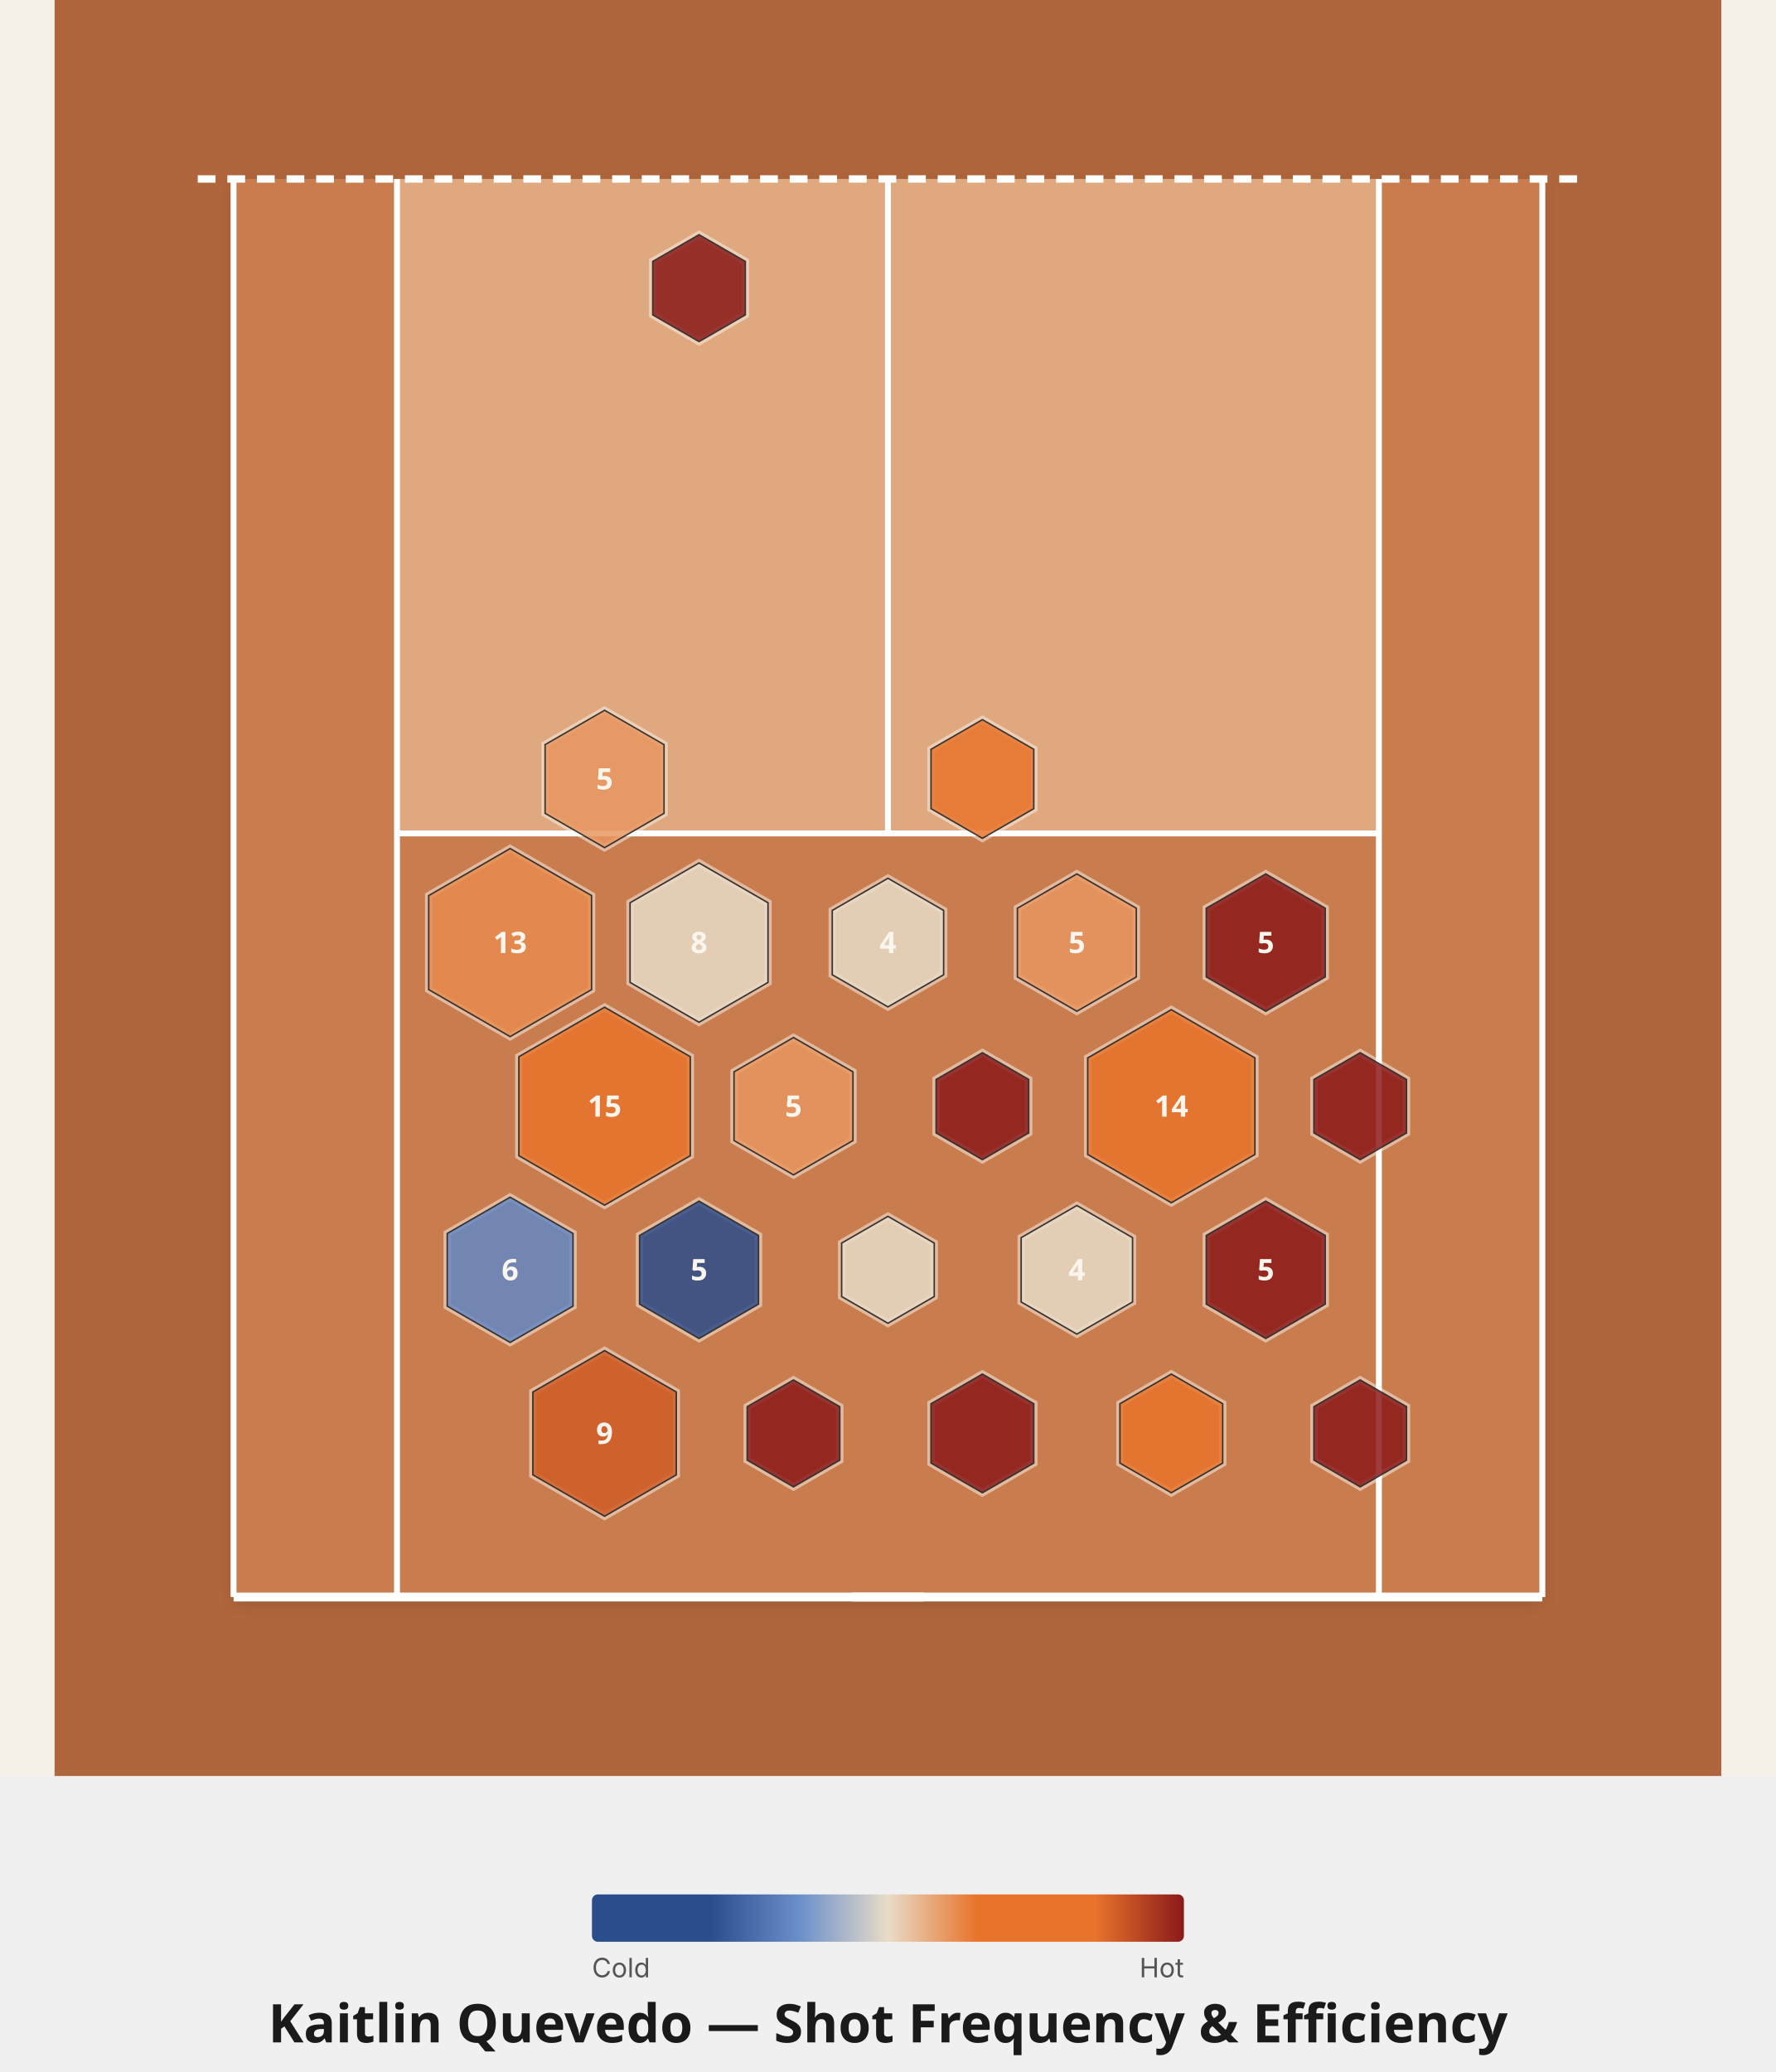
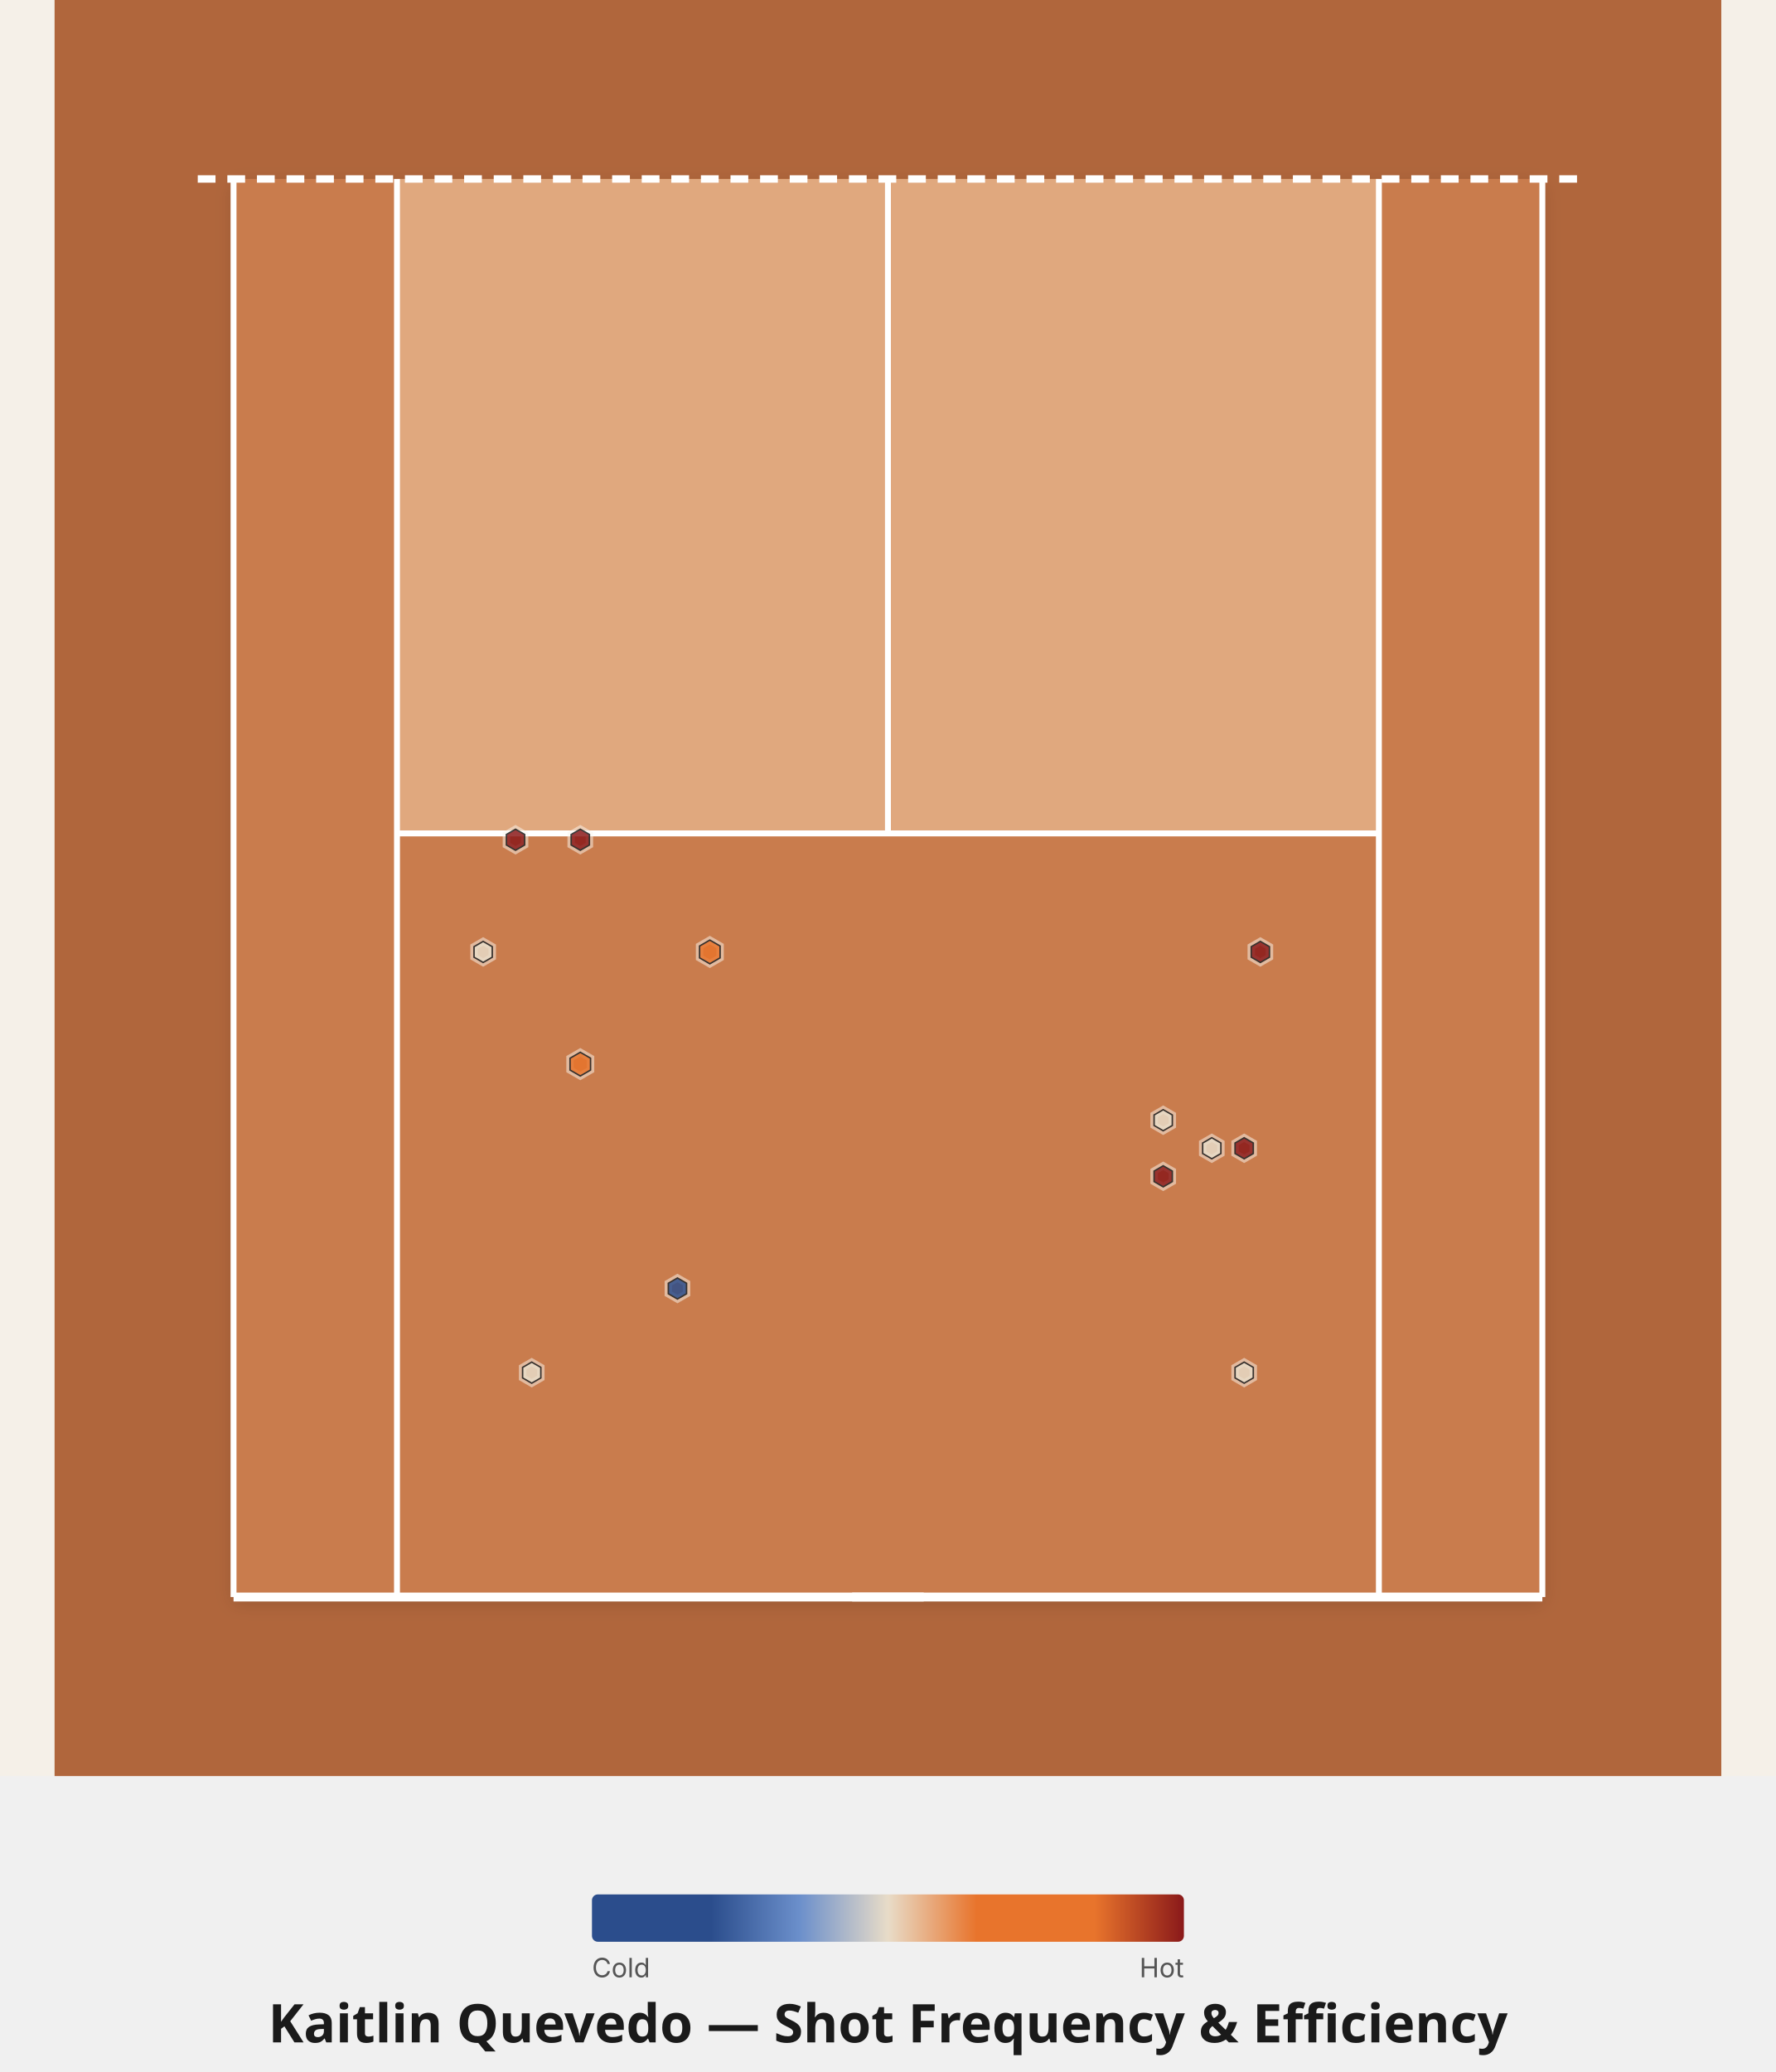
<svg xmlns="http://www.w3.org/2000/svg" height="700" width="600">
  <svg height="600" style="display:block" viewBox="0 0 600 600" width="600">
    <defs>
-       <clipPath id="court-clip-ncvl6jo">
+       <clipPath id="court-clip-raag8ij">
        <rect height="479.073" width="442.19" x="78.905" y="60.464" />
      </clipPath>
      <filter id="court-shadow" x="-5%" y="-5%" width="110%" height="110%">
        <feDropShadow dx="0" dy="2" flood-color="#000000" flood-opacity="0.15" stdDeviation="3" />
      </filter>
    </defs>
    <rect fill="#F5F0E8" height="600" width="600" x="0" y="0" />
    <g>
      <rect fill="#B0663C" height="600" width="563.117" x="18.441" y="-2.1316282072803006e-14" />
      <rect fill="#C97B4E" filter="url(#court-shadow)" height="479.073" width="442.19" x="78.905" y="60.464" />
      <g>
        <rect fill="#E0A87E" height="221.095" width="331.743" x="134.128" y="60.464" />
      </g>
      <g fill="none" stroke="#FFFFFF" stroke-width="2">
        <line x1="78.905" x2="78.905" y1="539.536" y2="60.464" />
        <line x1="521.095" x2="521.095" y1="539.536" y2="60.464" />
        <line x1="134.128" x2="134.128" y1="539.536" y2="60.464" />
        <line x1="465.872" x2="465.872" y1="539.536" y2="60.464" />
        <line x1="134.128" x2="465.872" y1="281.559" y2="281.559" />
        <line x1="300" x2="300" y1="281.559" y2="60.464" />
      </g>
      <g fill="none" stroke="#FFFFFF" stroke-width="3">
        <line x1="78.905" x2="521.095" y1="539.536" y2="539.536" />
        <line x1="287.907" x2="312.093" y1="539.536" y2="539.536" />
      </g>
      <g fill="none" stroke="#FFFFFF" stroke-dasharray="6 4" stroke-width="2.5">
        <line x1="66.812" x2="533.188" y1="60.464" y2="60.464" />
      </g>
-       <g clip-path="url(#court-clip-ncvl6jo)">
+       <g clip-path="url(#court-clip-raag8ij)">
        <g>
          <g>
-             <polygon fill="none" opacity="0.51" points="172.351,404.452 151.102,416.721 151.102,441.257 172.351,453.525 193.6,441.257 193.6,416.721" stroke="#FAF6EE" stroke-width="2.5" />
-             <polygon fill="rgb(100, 136, 196)" opacity="0.85" points="172.351,404.452 151.102,416.721 151.102,441.257 172.351,453.525 193.6,441.257 193.6,416.721" stroke="#1A1A1A" stroke-width="0.5" />
-             <text dominant-baseline="middle" fill="#FAF6EE" font-family="Oswald, Arial Narrow, sans-serif" font-size="10" font-weight="700" text-anchor="middle" x="172.351" y="428.989">6</text>
-           </g>
-           <g>
-             <polygon fill="none" opacity="0.51" points="204.263,340.273 175.301,356.994 175.301,390.436 204.263,407.157 233.225,390.436 233.225,356.994" stroke="#FAF6EE" stroke-width="2.5" />
-             <polygon fill="rgb(232, 116, 44)" opacity="0.85" points="204.263,340.273 175.301,356.994 175.301,390.436 204.263,407.157 233.225,390.436 233.225,356.994" stroke="#1A1A1A" stroke-width="0.5" />
-             <text dominant-baseline="middle" fill="#FAF6EE" font-family="Oswald, Arial Narrow, sans-serif" font-size="10" font-weight="700" text-anchor="middle" x="204.263" y="373.715">15</text>
-           </g>
-           <g>
-             <polygon fill="none" opacity="0.51" points="172.351,286.673 144.838,302.557 144.838,334.326 172.351,350.21 199.863,334.326 199.863,302.557" stroke="#FAF6EE" stroke-width="2.5" />
-             <polygon fill="rgb(232, 140, 80)" opacity="0.85" points="172.351,286.673 144.838,302.557 144.838,334.326 172.351,350.21 199.863,334.326 199.863,302.557" stroke="#1A1A1A" stroke-width="0.5" />
-             <text dominant-baseline="middle" fill="#FAF6EE" font-family="Oswald, Arial Narrow, sans-serif" font-size="10" font-weight="700" text-anchor="middle" x="172.351" y="318.441">13</text>
-           </g>
-           <g>
-             <polygon fill="none" opacity="0.51" points="236.175,405.788 216.082,417.388 216.082,440.59 236.175,452.19 256.268,440.59 256.268,417.388" stroke="#FAF6EE" stroke-width="2.5" />
-             <polygon fill="rgb(43, 77, 140)" opacity="0.85" points="236.175,405.788 216.082,417.388 216.082,440.59 236.175,452.19 256.268,440.59 256.268,417.388" stroke="#1A1A1A" stroke-width="0.5" />
-             <text dominant-baseline="middle" fill="#FAF6EE" font-family="Oswald, Arial Narrow, sans-serif" font-size="10" font-weight="700" text-anchor="middle" x="236.175" y="428.989">5</text>
-           </g>
-           <g>
-             <polygon fill="none" opacity="0.51" points="459.562,466.203 443.921,475.233 443.921,493.293 459.562,502.322 475.202,493.293 475.202,475.233" stroke="#FAF6EE" stroke-width="2.5" />
-             <polygon fill="rgb(139, 26, 26)" opacity="0.85" points="459.562,466.203 443.921,475.233 443.921,493.293 459.562,502.322 475.202,493.293 475.202,475.233" stroke="#1A1A1A" stroke-width="0.5" />
-           </g>
-           <g>
-             <polygon fill="none" opacity="0.51" points="427.649,405.788 407.556,417.388 407.556,440.59 427.649,452.19 447.742,440.59 447.742,417.388" stroke="#FAF6EE" stroke-width="2.5" />
-             <polygon fill="rgb(139, 26, 26)" opacity="0.85" points="427.649,405.788 407.556,417.388 407.556,440.59 427.649,452.19 447.742,440.59 447.742,417.388" stroke="#1A1A1A" stroke-width="0.5" />
-             <text dominant-baseline="middle" fill="#FAF6EE" font-family="Oswald, Arial Narrow, sans-serif" font-size="10" font-weight="700" text-anchor="middle" x="427.649" y="428.989">5</text>
-           </g>
-           <g>
-             <polygon fill="none" opacity="0.51" points="204.263,456.282 180.031,470.272 180.031,498.253 204.263,512.243 228.495,498.253 228.495,470.272" stroke="#FAF6EE" stroke-width="2.5" />
-             <polygon fill="rgb(208, 93, 39)" opacity="0.85" points="204.263,456.282 180.031,470.272 180.031,498.253 204.263,512.243 228.495,498.253 228.495,470.272" stroke="#1A1A1A" stroke-width="0.5" />
-             <text dominant-baseline="middle" fill="#FAF6EE" font-family="Oswald, Arial Narrow, sans-serif" font-size="10" font-weight="700" text-anchor="middle" x="204.263" y="484.263">9</text>
-           </g>
-           <g>
-             <polygon fill="none" opacity="0.51" points="300,410.929 284.36,419.959 284.36,438.019 300,447.049 315.64,438.019 315.64,419.959" stroke="#FAF6EE" stroke-width="2.5" />
-             <polygon fill="rgb(232, 220, 200)" opacity="0.85" points="300,410.929 284.36,419.959 284.36,438.019 300,447.049 315.64,438.019 315.64,419.959" stroke="#1A1A1A" stroke-width="0.5" />
-           </g>
-           <g>
-             <polygon fill="none" opacity="0.51" points="395.737,341.095 367.487,357.405 367.487,390.025 395.737,406.336 423.987,390.025 423.987,357.405" stroke="#FAF6EE" stroke-width="2.5" />
-             <polygon fill="rgb(232, 116, 44)" opacity="0.85" points="395.737,341.095 367.487,357.405 367.487,390.025 395.737,406.336 423.987,390.025 423.987,357.405" stroke="#1A1A1A" stroke-width="0.5" />
-             <text dominant-baseline="middle" fill="#FAF6EE" font-family="Oswald, Arial Narrow, sans-serif" font-size="10" font-weight="700" text-anchor="middle" x="395.737" y="373.715">14</text>
-           </g>
-           <g>
-             <polygon fill="none" opacity="0.51" points="300,-258.833 278.751,-246.565 278.751,-222.028 300,-209.76 321.249,-222.028 321.249,-246.565" stroke="#FAF6EE" stroke-width="2.5" />
-             <polygon fill="rgb(100, 136, 196)" opacity="0.85" points="300,-258.833 278.751,-246.565 278.751,-222.028 300,-209.76 321.249,-222.028 321.249,-246.565" stroke="#1A1A1A" stroke-width="0.5" />
-             <text dominant-baseline="middle" fill="#FAF6EE" font-family="Oswald, Arial Narrow, sans-serif" font-size="10" font-weight="700" text-anchor="middle" x="300" y="-234.296">6</text>
-           </g>
-           <g>
-             <polygon fill="none" opacity="0.51" points="268.088,-429.113 242.977,-414.615 242.977,-385.62 268.088,-371.122 293.199,-385.62 293.199,-414.615" stroke="#FAF6EE" stroke-width="2.5" />
-             <polygon fill="rgb(232, 151, 96)" opacity="0.85" points="268.088,-429.113 242.977,-414.615 242.977,-385.62 268.088,-371.122 293.199,-385.62 293.199,-414.615" stroke="#1A1A1A" stroke-width="0.5" />
-             <text dominant-baseline="middle" fill="#FAF6EE" font-family="Oswald, Arial Narrow, sans-serif" font-size="10" font-weight="700" text-anchor="middle" x="268.088" y="-400.118">10</text>
-           </g>
-           <g>
-             <polygon fill="none" opacity="0.51" points="395.737,-435.124 365.42,-417.621 365.42,-382.614 395.737,-365.111 426.054,-382.614 426.054,-417.621" stroke="#FAF6EE" stroke-width="2.5" />
-             <polygon fill="rgb(109, 145, 203)" opacity="0.85" points="395.737,-435.124 365.42,-417.621 365.42,-382.614 395.737,-365.111 426.054,-382.614 426.054,-417.621" stroke="#1A1A1A" stroke-width="0.5" />
-             <text dominant-baseline="middle" fill="#FAF6EE" font-family="Oswald, Arial Narrow, sans-serif" font-size="10" font-weight="700" text-anchor="middle" x="395.737" y="-400.118">17</text>
-           </g>
-           <g>
-             <polygon fill="none" opacity="0.51" points="331.912,-433.56 302.951,-416.839 302.951,-383.397 331.912,-366.676 360.874,-383.397 360.874,-416.839" stroke="#FAF6EE" stroke-width="2.5" />
-             <polygon fill="rgb(204, 203, 201)" opacity="0.85" points="331.912,-433.56 302.951,-416.839 302.951,-383.397 331.912,-366.676 360.874,-383.397 360.874,-416.839" stroke="#1A1A1A" stroke-width="0.5" />
-             <text dominant-baseline="middle" fill="#FAF6EE" font-family="Oswald, Arial Narrow, sans-serif" font-size="10" font-weight="700" text-anchor="middle" x="331.912" y="-400.118">15</text>
-           </g>
-           <g>
-             <polygon fill="none" opacity="0.51" points="395.737,-207.003 371.505,-193.013 371.505,-165.032 395.737,-151.042 419.969,-165.032 419.969,-193.013" stroke="#FAF6EE" stroke-width="2.5" />
-             <polygon fill="rgb(232, 116, 44)" opacity="0.85" points="395.737,-207.003 371.505,-193.013 371.505,-165.032 395.737,-151.042 419.969,-165.032 419.969,-193.013" stroke="#1A1A1A" stroke-width="0.5" />
-             <text dominant-baseline="middle" fill="#FAF6EE" font-family="Oswald, Arial Narrow, sans-serif" font-size="10" font-weight="700" text-anchor="middle" x="395.737" y="-179.023">9</text>
-           </g>
-           <g>
-             <polygon fill="none" opacity="0.51" points="363.825,-370.608 341.512,-357.726 341.512,-331.962 363.825,-319.08 386.137,-331.962 386.137,-357.726" stroke="#FAF6EE" stroke-width="2.5" />
-             <polygon fill="rgb(43, 77, 140)" opacity="0.85" points="363.825,-370.608 341.512,-357.726 341.512,-331.962 363.825,-319.08 386.137,-331.962 386.137,-357.726" stroke="#1A1A1A" stroke-width="0.5" />
-             <text dominant-baseline="middle" fill="#FAF6EE" font-family="Oswald, Arial Narrow, sans-serif" font-size="10" font-weight="700" text-anchor="middle" x="363.825" y="-344.844">7</text>
-           </g>
-           <g>
-             <polygon fill="none" opacity="0.51" points="204.263,-421.842 185.449,-410.98 185.449,-389.255 204.263,-378.393 223.077,-389.255 223.077,-410.98" stroke="#FAF6EE" stroke-width="2.5" />
-             <polygon fill="rgb(43, 77, 140)" opacity="0.85" points="204.263,-421.842 185.449,-410.98 185.449,-389.255 204.263,-378.393 223.077,-389.255 223.077,-410.98" stroke="#1A1A1A" stroke-width="0.5" />
-             <text dominant-baseline="middle" fill="#FAF6EE" font-family="Oswald, Arial Narrow, sans-serif" font-size="10" font-weight="700" text-anchor="middle" x="204.263" y="-400.118">4</text>
-           </g>
-           <g>
-             <polygon fill="none" opacity="0.51" points="331.912,-208.018 306.801,-193.52 306.801,-164.525 331.912,-150.027 357.023,-164.525 357.023,-193.52" stroke="#FAF6EE" stroke-width="2.5" />
-             <polygon fill="rgb(149, 169, 202)" opacity="0.85" points="331.912,-208.018 306.801,-193.52 306.801,-164.525 331.912,-150.027 357.023,-164.525 357.023,-193.52" stroke="#1A1A1A" stroke-width="0.5" />
-             <text dominant-baseline="middle" fill="#FAF6EE" font-family="Oswald, Arial Narrow, sans-serif" font-size="10" font-weight="700" text-anchor="middle" x="331.912" y="-179.023">10</text>
-           </g>
-           <g>
-             <polygon fill="none" opacity="0.51" points="268.088,-208.018 242.977,-193.52 242.977,-164.525 268.088,-150.027 293.199,-164.525 293.199,-193.52" stroke="#FAF6EE" stroke-width="2.5" />
-             <polygon fill="rgb(149, 169, 202)" opacity="0.85" points="268.088,-208.018 242.977,-193.52 242.977,-164.525 268.088,-150.027 293.199,-164.525 293.199,-193.52" stroke="#1A1A1A" stroke-width="0.5" />
-             <text dominant-baseline="middle" fill="#FAF6EE" font-family="Oswald, Arial Narrow, sans-serif" font-size="10" font-weight="700" text-anchor="middle" x="268.088" y="-179.023">10</text>
-           </g>
-           <g>
-             <polygon fill="none" opacity="0.51" points="331.912,-312.771 311.819,-301.171 311.819,-277.969 331.912,-266.369 352.005,-277.969 352.005,-301.171" stroke="#FAF6EE" stroke-width="2.5" />
-             <polygon fill="rgb(232, 151, 96)" opacity="0.85" points="331.912,-312.771 311.819,-301.171 311.819,-277.969 331.912,-266.369 352.005,-277.969 352.005,-301.171" stroke="#1A1A1A" stroke-width="0.5" />
-             <text dominant-baseline="middle" fill="#FAF6EE" font-family="Oswald, Arial Narrow, sans-serif" font-size="10" font-weight="700" text-anchor="middle" x="331.912" y="-289.57">5</text>
-           </g>
-           <g>
-             <polygon fill="none" opacity="0.51" points="236.175,-372.824 211.944,-358.834 211.944,-330.854 236.175,-316.863 260.407,-330.854 260.407,-358.834" stroke="#FAF6EE" stroke-width="2.5" />
-             <polygon fill="rgb(232, 116, 44)" opacity="0.85" points="236.175,-372.824 211.944,-358.834 211.944,-330.854 236.175,-316.863 260.407,-330.854 260.407,-358.834" stroke="#1A1A1A" stroke-width="0.5" />
-             <text dominant-baseline="middle" fill="#FAF6EE" font-family="Oswald, Arial Narrow, sans-serif" font-size="10" font-weight="700" text-anchor="middle" x="236.175" y="-344.844">9</text>
-           </g>
-           <g>
-             <polygon fill="none" opacity="0.51" points="395.737,-317.551 371.505,-303.56 371.505,-275.58 395.737,-261.59 419.969,-275.58 419.969,-303.56" stroke="#FAF6EE" stroke-width="2.5" />
-             <polygon fill="rgb(100, 136, 196)" opacity="0.85" points="395.737,-317.551 371.505,-303.56 371.505,-275.58 395.737,-261.59 419.969,-275.58 419.969,-303.56" stroke="#1A1A1A" stroke-width="0.5" />
-             <text dominant-baseline="middle" fill="#FAF6EE" font-family="Oswald, Arial Narrow, sans-serif" font-size="10" font-weight="700" text-anchor="middle" x="395.737" y="-289.57">9</text>
-           </g>
-           <g>
-             <polygon fill="none" opacity="0.51" points="204.263,-197.082 188.623,-188.052 188.623,-169.993 204.263,-160.963 219.903,-169.993 219.903,-188.052" stroke="#FAF6EE" stroke-width="2.5" />
-             <polygon fill="rgb(232, 220, 200)" opacity="0.85" points="204.263,-197.082 188.623,-188.052 188.623,-169.993 204.263,-160.963 219.903,-169.993 219.903,-188.052" stroke="#1A1A1A" stroke-width="0.5" />
-           </g>
-           <g>
-             <polygon fill="none" opacity="0.51" points="427.649,-375.728 400.903,-360.286 400.903,-329.402 427.649,-313.96 454.396,-329.402 454.396,-360.286" stroke="#FAF6EE" stroke-width="2.5" />
-             <polygon fill="rgb(232, 220, 200)" opacity="0.85" points="427.649,-375.728 400.903,-360.286 400.903,-329.402 427.649,-313.96 454.396,-329.402 454.396,-360.286" stroke="#1A1A1A" stroke-width="0.5" />
-             <text dominant-baseline="middle" fill="#FAF6EE" font-family="Oswald, Arial Narrow, sans-serif" font-size="10" font-weight="700" text-anchor="middle" x="427.649" y="-344.844">12</text>
-           </g>
-           <g>
-             <polygon fill="none" opacity="0.51" points="459.562,-421.842 440.748,-410.98 440.748,-389.255 459.562,-378.393 478.376,-389.255 478.376,-410.98" stroke="#FAF6EE" stroke-width="2.5" />
-             <polygon fill="rgb(232, 116, 44)" opacity="0.85" points="459.562,-421.842 440.748,-410.98 440.748,-389.255 459.562,-378.393 478.376,-389.255 478.376,-410.98" stroke="#1A1A1A" stroke-width="0.5" />
-             <text dominant-baseline="middle" fill="#FAF6EE" font-family="Oswald, Arial Narrow, sans-serif" font-size="10" font-weight="700" text-anchor="middle" x="459.562" y="-400.118">4</text>
-           </g>
-           <g>
-             <polygon fill="none" opacity="0.51" points="459.562,-200.747 440.748,-189.885 440.748,-168.16 459.562,-157.298 478.376,-168.16 478.376,-189.885" stroke="#FAF6EE" stroke-width="2.5" />
-             <polygon fill="rgb(232, 116, 44)" opacity="0.85" points="459.562,-200.747 440.748,-189.885 440.748,-168.16 459.562,-157.298 478.376,-168.16 478.376,-189.885" stroke="#1A1A1A" stroke-width="0.5" />
-             <text dominant-baseline="middle" fill="#FAF6EE" font-family="Oswald, Arial Narrow, sans-serif" font-size="10" font-weight="700" text-anchor="middle" x="459.562" y="-179.023">4</text>
-           </g>
-           <g>
-             <polygon fill="none" opacity="0.51" points="236.175,-31.261 220.535,-22.231 220.535,-4.171 236.175,4.858 251.816,-4.171 251.816,-22.231" stroke="#FAF6EE" stroke-width="2.5" />
-             <polygon fill="rgb(232, 220, 200)" opacity="0.85" points="236.175,-31.261 220.535,-22.231 220.535,-4.171 236.175,4.858 251.816,-4.171 251.816,-22.231" stroke="#1A1A1A" stroke-width="0.5" />
-           </g>
-           <g>
-             <polygon fill="none" opacity="0.51" points="363.825,-256.021 345.011,-245.158 345.011,-223.434 363.825,-212.572 382.639,-223.434 382.639,-245.158" stroke="#FAF6EE" stroke-width="2.5" />
-             <polygon fill="rgb(232, 220, 200)" opacity="0.85" points="363.825,-256.021 345.011,-245.158 345.011,-223.434 363.825,-212.572 382.639,-223.434 382.639,-245.158" stroke="#1A1A1A" stroke-width="0.5" />
-             <text dominant-baseline="middle" fill="#FAF6EE" font-family="Oswald, Arial Narrow, sans-serif" font-size="10" font-weight="700" text-anchor="middle" x="363.825" y="-234.296">4</text>
-           </g>
-           <g>
-             <polygon fill="none" opacity="0.51" points="236.175,79.287 220.535,88.316 220.535,106.376 236.175,115.406 251.816,106.376 251.816,88.316" stroke="#FAF6EE" stroke-width="2.5" />
-             <polygon fill="rgb(139, 26, 26)" opacity="0.85" points="236.175,79.287 220.535,88.316 220.535,106.376 236.175,115.406 251.816,106.376 251.816,88.316" stroke="#1A1A1A" stroke-width="0.5" />
-           </g>
-           <g>
-             <polygon fill="none" opacity="0.51" points="204.263,-315.334 181.95,-302.452 181.95,-276.688 204.263,-263.806 226.576,-276.688 226.576,-302.452" stroke="#FAF6EE" stroke-width="2.5" />
-             <polygon fill="rgb(172, 183, 201)" opacity="0.85" points="204.263,-315.334 181.95,-302.452 181.95,-276.688 204.263,-263.806 226.576,-276.688 226.576,-302.452" stroke="#1A1A1A" stroke-width="0.5" />
-             <text dominant-baseline="middle" fill="#FAF6EE" font-family="Oswald, Arial Narrow, sans-serif" font-size="10" font-weight="700" text-anchor="middle" x="204.263" y="-289.57">7</text>
-           </g>
-           <g>
-             <polygon fill="none" opacity="0.51" points="140.438,-203.559 119.189,-191.291 119.189,-166.754 140.438,-154.486 161.688,-166.754 161.688,-191.291" stroke="#FAF6EE" stroke-width="2.5" />
-             <polygon fill="rgb(232, 116, 44)" opacity="0.85" points="140.438,-203.559 119.189,-191.291 119.189,-166.754 140.438,-154.486 161.688,-166.754 161.688,-191.291" stroke="#1A1A1A" stroke-width="0.5" />
-             <text dominant-baseline="middle" fill="#FAF6EE" font-family="Oswald, Arial Narrow, sans-serif" font-size="10" font-weight="700" text-anchor="middle" x="140.438" y="-179.023">6</text>
-           </g>
-           <g>
-             <polygon fill="none" opacity="0.51" points="427.649,-256.021 408.835,-245.158 408.835,-223.434 427.649,-212.572 446.463,-223.434 446.463,-245.158" stroke="#FAF6EE" stroke-width="2.5" />
-             <polygon fill="rgb(64, 99, 161)" opacity="0.85" points="427.649,-256.021 408.835,-245.158 408.835,-223.434 427.649,-212.572 446.463,-223.434 446.463,-245.158" stroke="#1A1A1A" stroke-width="0.5" />
-             <text dominant-baseline="middle" fill="#FAF6EE" font-family="Oswald, Arial Narrow, sans-serif" font-size="10" font-weight="700" text-anchor="middle" x="427.649" y="-234.296">4</text>
-           </g>
-           <g>
-             <polygon fill="none" opacity="0.51" points="268.088,350.514 247.995,362.115 247.995,385.316 268.088,396.916 288.181,385.316 288.181,362.115" stroke="#FAF6EE" stroke-width="2.5" />
-             <polygon fill="rgb(232, 151, 96)" opacity="0.85" points="268.088,350.514 247.995,362.115 247.995,385.316 268.088,396.916 288.181,385.316 288.181,362.115" stroke="#1A1A1A" stroke-width="0.5" />
-             <text dominant-baseline="middle" fill="#FAF6EE" font-family="Oswald, Arial Narrow, sans-serif" font-size="10" font-weight="700" text-anchor="middle" x="268.088" y="373.715">5</text>
-           </g>
-           <g>
-             <polygon fill="none" opacity="0.51" points="331.912,464.215 314.55,474.239 314.55,494.287 331.912,504.311 349.275,494.287 349.275,474.239" stroke="#FAF6EE" stroke-width="2.5" />
-             <polygon fill="rgb(139, 26, 26)" opacity="0.85" points="331.912,464.215 314.55,474.239 314.55,494.287 331.912,504.311 349.275,494.287 349.275,474.239" stroke="#1A1A1A" stroke-width="0.5" />
-           </g>
-           <g>
-             <polygon fill="none" opacity="0.51" points="427.649,295.24 407.556,306.841 407.556,330.042 427.649,341.643 447.742,330.042 447.742,306.841" stroke="#FAF6EE" stroke-width="2.5" />
-             <polygon fill="rgb(139, 26, 26)" opacity="0.85" points="427.649,295.24 407.556,306.841 407.556,330.042 427.649,341.643 447.742,330.042 447.742,306.841" stroke="#1A1A1A" stroke-width="0.5" />
-             <text dominant-baseline="middle" fill="#FAF6EE" font-family="Oswald, Arial Narrow, sans-serif" font-size="10" font-weight="700" text-anchor="middle" x="427.649" y="318.441">5</text>
-           </g>
-           <g>
-             <polygon fill="none" opacity="0.51" points="363.825,295.24 343.732,306.841 343.732,330.042 363.825,341.643 383.918,330.042 383.918,306.841" stroke="#FAF6EE" stroke-width="2.5" />
-             <polygon fill="rgb(232, 151, 96)" opacity="0.85" points="363.825,295.24 343.732,306.841 343.732,330.042 363.825,341.643 383.918,330.042 383.918,306.841" stroke="#1A1A1A" stroke-width="0.5" />
-             <text dominant-baseline="middle" fill="#FAF6EE" font-family="Oswald, Arial Narrow, sans-serif" font-size="10" font-weight="700" text-anchor="middle" x="363.825" y="318.441">5</text>
-           </g>
-           <g>
-             <polygon fill="none" opacity="0.51" points="459.562,355.655 443.921,364.685 443.921,382.745 459.562,391.775 475.202,382.745 475.202,364.685" stroke="#FAF6EE" stroke-width="2.5" />
-             <polygon fill="rgb(139, 26, 26)" opacity="0.85" points="459.562,355.655 443.921,364.685 443.921,382.745 459.562,391.775 475.202,382.745 475.202,364.685" stroke="#1A1A1A" stroke-width="0.5" />
-           </g>
-           <g>
-             <polygon fill="none" opacity="0.51" points="300,296.717 281.186,307.579 281.186,329.304 300,340.166 318.814,329.304 318.814,307.579" stroke="#FAF6EE" stroke-width="2.5" />
-             <polygon fill="rgb(232, 220, 200)" opacity="0.85" points="300,296.717 281.186,307.579 281.186,329.304 300,340.166 318.814,329.304 318.814,307.579" stroke="#1A1A1A" stroke-width="0.5" />
-             <text dominant-baseline="middle" fill="#FAF6EE" font-family="Oswald, Arial Narrow, sans-serif" font-size="10" font-weight="700" text-anchor="middle" x="300" y="318.441">4</text>
-           </g>
-           <g>
-             <polygon fill="none" opacity="0.51" points="236.175,291.534 212.873,304.988 212.873,331.895 236.175,345.349 259.478,331.895 259.478,304.988" stroke="#FAF6EE" stroke-width="2.5" />
-             <polygon fill="rgb(232, 220, 200)" opacity="0.85" points="236.175,291.534 212.873,304.988 212.873,331.895 236.175,345.349 259.478,331.895 259.478,304.988" stroke="#1A1A1A" stroke-width="0.5" />
-             <text dominant-baseline="middle" fill="#FAF6EE" font-family="Oswald, Arial Narrow, sans-serif" font-size="10" font-weight="700" text-anchor="middle" x="236.175" y="318.441">8</text>
-           </g>
-           <g>
-             <polygon fill="none" opacity="0.51" points="204.263,239.966 184.17,251.567 184.17,274.768 204.263,286.369 224.356,274.768 224.356,251.567" stroke="#FAF6EE" stroke-width="2.5" />
-             <polygon fill="rgb(232, 151, 96)" opacity="0.85" points="204.263,239.966 184.17,251.567 184.17,274.768 204.263,286.369 224.356,274.768 224.356,251.567" stroke="#1A1A1A" stroke-width="0.5" />
-             <text dominant-baseline="middle" fill="#FAF6EE" font-family="Oswald, Arial Narrow, sans-serif" font-size="10" font-weight="700" text-anchor="middle" x="204.263" y="263.168">5</text>
-           </g>
-           <g>
-             <polygon fill="none" opacity="0.51" points="331.912,355.655 316.272,364.685 316.272,382.745 331.912,391.775 347.552,382.745 347.552,364.685" stroke="#FAF6EE" stroke-width="2.5" />
-             <polygon fill="rgb(139, 26, 26)" opacity="0.85" points="331.912,355.655 316.272,364.685 316.272,382.745 331.912,391.775 347.552,382.745 347.552,364.685" stroke="#1A1A1A" stroke-width="0.5" />
-           </g>
-           <g>
-             <polygon fill="none" opacity="0.51" points="268.088,-309.618 250.725,-299.594 250.725,-279.546 268.088,-269.522 285.45,-279.546 285.45,-299.594" stroke="#FAF6EE" stroke-width="2.5" />
-             <polygon fill="rgb(232, 116, 44)" opacity="0.85" points="268.088,-309.618 250.725,-299.594 250.725,-279.546 268.088,-269.522 285.45,-279.546 285.45,-299.594" stroke="#1A1A1A" stroke-width="0.5" />
-           </g>
-           <g>
-             <polygon fill="none" opacity="0.51" points="395.737,464.215 378.375,474.239 378.375,494.287 395.737,504.311 413.099,494.287 413.099,474.239" stroke="#FAF6EE" stroke-width="2.5" />
-             <polygon fill="rgb(232, 116, 44)" opacity="0.85" points="395.737,464.215 378.375,474.239 378.375,494.287 395.737,504.311 413.099,494.287 413.099,474.239" stroke="#1A1A1A" stroke-width="0.5" />
-           </g>
-           <g>
-             <polygon fill="none" opacity="0.51" points="363.825,407.264 345.011,418.127 345.011,439.851 363.825,450.713 382.639,439.851 382.639,418.127" stroke="#FAF6EE" stroke-width="2.5" />
-             <polygon fill="rgb(232, 220, 200)" opacity="0.85" points="363.825,407.264 345.011,418.127 345.011,439.851 363.825,450.713 382.639,439.851 382.639,418.127" stroke="#1A1A1A" stroke-width="0.5" />
-             <text dominant-baseline="middle" fill="#FAF6EE" font-family="Oswald, Arial Narrow, sans-serif" font-size="10" font-weight="700" text-anchor="middle" x="363.825" y="428.989">4</text>
-           </g>
-           <g>
-             <polygon fill="none" opacity="0.51" points="300,-371.751 276.698,-358.297 276.698,-331.39 300,-317.937 323.302,-331.39 323.302,-358.297" stroke="#FAF6EE" stroke-width="2.5" />
-             <polygon fill="rgb(232, 133, 70)" opacity="0.85" points="300,-371.751 276.698,-358.297 276.698,-331.39 300,-317.937 323.302,-331.39 323.302,-358.297" stroke="#1A1A1A" stroke-width="0.5" />
-             <text dominant-baseline="middle" fill="#FAF6EE" font-family="Oswald, Arial Narrow, sans-serif" font-size="10" font-weight="700" text-anchor="middle" x="300" y="-344.844">8</text>
-           </g>
-           <g>
-             <polygon fill="none" opacity="0.51" points="236.175,-252.356 220.535,-243.326 220.535,-225.266 236.175,-216.237 251.816,-225.266 251.816,-243.326" stroke="#FAF6EE" stroke-width="2.5" />
-             <polygon fill="rgb(139, 26, 26)" opacity="0.85" points="236.175,-252.356 220.535,-243.326 220.535,-225.266 236.175,-216.237 251.816,-225.266 251.816,-243.326" stroke="#1A1A1A" stroke-width="0.5" />
-           </g>
-           <g>
-             <polygon fill="none" opacity="0.51" points="268.088,466.203 252.448,475.233 252.448,493.293 268.088,502.322 283.728,493.293 283.728,475.233" stroke="#FAF6EE" stroke-width="2.5" />
-             <polygon fill="rgb(139, 26, 26)" opacity="0.85" points="268.088,466.203 252.448,475.233 252.448,493.293 268.088,502.322 283.728,493.293 283.728,475.233" stroke="#1A1A1A" stroke-width="0.5" />
-           </g>
-           <g>
-             <polygon fill="none" opacity="0.51" points="331.912,243.119 314.55,253.144 314.55,273.192 331.912,283.216 349.275,273.192 349.275,253.144" stroke="#FAF6EE" stroke-width="2.5" />
-             <polygon fill="rgb(232, 116, 44)" opacity="0.85" points="331.912,243.119 314.55,253.144 314.55,273.192 331.912,283.216 349.275,273.192 349.275,253.144" stroke="#1A1A1A" stroke-width="0.5" />
+             <polygon fill="none" opacity="0.51" points="300,-205.554 294.803,-202.553 294.803,-196.552 300,-193.552 305.197,-196.552 305.197,-202.553" stroke="#FAF6EE" stroke-width="2.5" />
+             <polygon fill="rgb(86, 121, 182)" opacity="0.85" points="300,-205.554 294.803,-202.553 294.803,-196.552 300,-193.552 305.197,-196.552 305.197,-202.553" stroke="#1A1A1A" stroke-width="0.5" />
+             <text dominant-baseline="middle" fill="#FAF6EE" font-family="Oswald, Arial Narrow, sans-serif" font-size="10" font-weight="700" text-anchor="middle" x="300" y="-199.553">10</text>
+           </g>
+           <g>
+             <polygon fill="none" opacity="0.51" points="365.648,-393.064 362.183,-391.063 362.183,-387.062 365.648,-385.062 369.113,-387.062 369.113,-391.063" stroke="#FAF6EE" stroke-width="2.5" />
+             <polygon fill="rgb(232, 116, 44)" opacity="0.85" points="365.648,-393.064 362.183,-391.063 362.183,-387.062 365.648,-385.062 369.113,-387.062 369.113,-391.063" stroke="#1A1A1A" stroke-width="0.5" />
+           </g>
+           <g>
+             <polygon fill="none" opacity="0.51" points="239.822,-421.046 236.742,-419.268 236.742,-415.711 239.822,-413.933 242.903,-415.711 242.903,-419.268" stroke="#FAF6EE" stroke-width="2.5" />
+             <polygon fill="rgb(232, 220, 200)" opacity="0.85" points="239.822,-421.046 236.742,-419.268 236.742,-415.711 239.822,-413.933 242.903,-415.711 242.903,-419.268" stroke="#1A1A1A" stroke-width="0.5" />
+           </g>
+           <g>
+             <polygon fill="none" opacity="0.51" points="376.59,-335.767 373.509,-333.988 373.509,-330.431 376.59,-328.653 379.67,-330.431 379.67,-333.988" stroke="#FAF6EE" stroke-width="2.5" />
+             <polygon fill="rgb(232, 220, 200)" opacity="0.85" points="376.59,-335.767 373.509,-333.988 373.509,-330.431 376.59,-328.653 379.67,-330.431 379.67,-333.988" stroke="#1A1A1A" stroke-width="0.5" />
+           </g>
+           <g>
+             <polygon fill="none" opacity="0.51" points="469.591,-421.046 466.511,-419.268 466.511,-415.711 469.591,-413.933 472.671,-415.711 472.671,-419.268" stroke="#FAF6EE" stroke-width="2.5" />
+             <polygon fill="rgb(139, 26, 26)" opacity="0.85" points="469.591,-421.046 466.511,-419.268 466.511,-415.711 469.591,-413.933 472.671,-415.711 472.671,-419.268" stroke="#1A1A1A" stroke-width="0.5" />
+           </g>
+           <g>
+             <polygon fill="none" opacity="0.51" points="387.531,-411.571 384.451,-409.792 384.451,-406.235 387.531,-404.457 390.611,-406.235 390.611,-409.792" stroke="#FAF6EE" stroke-width="2.5" />
+             <polygon fill="rgb(232, 220, 200)" opacity="0.85" points="387.531,-411.571 384.451,-409.792 384.451,-406.235 387.531,-404.457 390.611,-406.235 390.611,-409.792" stroke="#1A1A1A" stroke-width="0.5" />
+           </g>
+           <g>
+             <polygon fill="none" opacity="0.51" points="327.353,-421.046 324.273,-419.268 324.273,-415.711 327.353,-413.933 330.434,-415.711 330.434,-419.268" stroke="#FAF6EE" stroke-width="2.5" />
+             <polygon fill="rgb(232, 220, 200)" opacity="0.85" points="327.353,-421.046 324.273,-419.268 324.273,-415.711 327.353,-413.933 330.434,-415.711 330.434,-419.268" stroke="#1A1A1A" stroke-width="0.5" />
+           </g>
+           <g>
+             <polygon fill="none" opacity="0.51" points="360.178,-421.046 357.097,-419.268 357.097,-415.711 360.178,-413.933 363.258,-415.711 363.258,-419.268" stroke="#FAF6EE" stroke-width="2.5" />
+             <polygon fill="rgb(232, 220, 200)" opacity="0.85" points="360.178,-421.046 357.097,-419.268 357.097,-415.711 360.178,-413.933 363.258,-415.711 363.258,-419.268" stroke="#1A1A1A" stroke-width="0.5" />
+           </g>
+           <g>
+             <polygon fill="none" opacity="0.51" points="409.414,-203.11 406.333,-201.331 406.333,-197.774 409.414,-195.996 412.494,-197.774 412.494,-201.331" stroke="#FAF6EE" stroke-width="2.5" />
+             <polygon fill="rgb(139, 26, 26)" opacity="0.85" points="409.414,-203.11 406.333,-201.331 406.333,-197.774 409.414,-195.996 412.494,-197.774 412.494,-201.331" stroke="#1A1A1A" stroke-width="0.5" />
+           </g>
+           <g>
+             <polygon fill="none" opacity="0.51" points="168.704,-203.11 165.623,-201.331 165.623,-197.774 168.704,-195.996 171.784,-197.774 171.784,-201.331" stroke="#FAF6EE" stroke-width="2.5" />
+             <polygon fill="rgb(139, 26, 26)" opacity="0.85" points="168.704,-203.11 165.623,-201.331 165.623,-197.774 168.704,-195.996 171.784,-197.774 171.784,-201.331" stroke="#1A1A1A" stroke-width="0.5" />
+           </g>
+           <g>
+             <polygon fill="none" opacity="0.51" points="163.233,318.043 160.153,319.821 160.153,323.378 163.233,325.157 166.313,323.378 166.313,319.821" stroke="#FAF6EE" stroke-width="2.5" />
+             <polygon fill="rgb(232, 220, 200)" opacity="0.85" points="163.233,318.043 160.153,319.821 160.153,323.378 163.233,325.157 166.313,323.378 166.313,319.821" stroke="#1A1A1A" stroke-width="0.5" />
+           </g>
+           <g>
+             <polygon fill="none" opacity="0.51" points="228.881,431.749 225.801,433.528 225.801,437.084 228.881,438.863 231.961,437.084 231.961,433.528" stroke="#FAF6EE" stroke-width="2.5" />
+             <polygon fill="rgb(43, 77, 140)" opacity="0.85" points="228.881,431.749 225.801,433.528 225.801,437.084 228.881,438.863 231.961,437.084 231.961,433.528" stroke="#1A1A1A" stroke-width="0.5" />
+           </g>
+           <g>
+             <polygon fill="none" opacity="0.51" points="239.822,317.599 236.357,319.599 236.357,323.6 239.822,325.601 243.288,323.6 243.288,319.599" stroke="#FAF6EE" stroke-width="2.5" />
+             <polygon fill="rgb(232, 116, 44)" opacity="0.85" points="239.822,317.599 236.357,319.599 236.357,323.6 239.822,325.601 243.288,323.6 243.288,319.599" stroke="#1A1A1A" stroke-width="0.5" />
+           </g>
+           <g>
+             <polygon fill="none" opacity="0.51" points="179.645,460.176 176.565,461.954 176.565,465.511 179.645,467.289 182.725,465.511 182.725,461.954" stroke="#FAF6EE" stroke-width="2.5" />
+             <polygon fill="rgb(232, 220, 200)" opacity="0.85" points="179.645,460.176 176.565,461.954 176.565,465.511 179.645,467.289 182.725,465.511 182.725,461.954" stroke="#1A1A1A" stroke-width="0.5" />
+           </g>
+           <g>
+             <polygon fill="none" opacity="0.51" points="174.174,280.141 171.094,281.919 171.094,285.476 174.174,287.255 177.255,285.476 177.255,281.919" stroke="#FAF6EE" stroke-width="2.5" />
+             <polygon fill="rgb(139, 26, 26)" opacity="0.85" points="174.174,280.141 171.094,281.919 171.094,285.476 174.174,287.255 177.255,285.476 177.255,281.919" stroke="#1A1A1A" stroke-width="0.5" />
+           </g>
+           <g>
+             <polygon fill="none" opacity="0.51" points="425.826,318.043 422.745,319.821 422.745,323.378 425.826,325.157 428.906,323.378 428.906,319.821" stroke="#FAF6EE" stroke-width="2.5" />
+             <polygon fill="rgb(139, 26, 26)" opacity="0.85" points="425.826,318.043 422.745,319.821 422.745,323.378 425.826,325.157 428.906,323.378 428.906,319.821" stroke="#1A1A1A" stroke-width="0.5" />
+           </g>
+           <g>
+             <polygon fill="none" opacity="0.51" points="300,-392.62 296.92,-390.841 296.92,-387.284 300,-385.506 303.08,-387.284 303.08,-390.841" stroke="#FAF6EE" stroke-width="2.5" />
+             <polygon fill="rgb(232, 220, 200)" opacity="0.85" points="300,-392.62 296.92,-390.841 296.92,-387.284 300,-385.506 303.08,-387.284 303.08,-390.841" stroke="#1A1A1A" stroke-width="0.5" />
+           </g>
+           <g>
+             <polygon fill="none" opacity="0.51" points="239.822,-345.242 236.742,-343.464 236.742,-339.907 239.822,-338.129 242.903,-339.907 242.903,-343.464" stroke="#FAF6EE" stroke-width="2.5" />
+             <polygon fill="rgb(139, 26, 26)" opacity="0.85" points="239.822,-345.242 236.742,-343.464 236.742,-339.907 239.822,-338.129 242.903,-339.907 242.903,-343.464" stroke="#1A1A1A" stroke-width="0.5" />
+           </g>
+           <g>
+             <polygon fill="none" opacity="0.51" points="464.121,-203.11 461.04,-201.331 461.04,-197.774 464.121,-195.996 467.201,-197.774 467.201,-201.331" stroke="#FAF6EE" stroke-width="2.5" />
+             <polygon fill="rgb(139, 26, 26)" opacity="0.85" points="464.121,-203.11 461.04,-201.331 461.04,-197.774 464.121,-195.996 467.201,-197.774 467.201,-201.331" stroke="#1A1A1A" stroke-width="0.5" />
+           </g>
+           <g>
+             <polygon fill="none" opacity="0.51" points="398.472,-203.11 395.392,-201.331 395.392,-197.774 398.472,-195.996 401.553,-197.774 401.553,-201.331" stroke="#FAF6EE" stroke-width="2.5" />
+             <polygon fill="rgb(139, 26, 26)" opacity="0.85" points="398.472,-203.11 395.392,-201.331 395.392,-197.774 398.472,-195.996 401.553,-197.774 401.553,-201.331" stroke="#1A1A1A" stroke-width="0.5" />
+           </g>
+           <g>
+             <polygon fill="none" opacity="0.51" points="196.057,355.501 192.592,357.501 192.592,361.503 196.057,363.503 199.522,361.503 199.522,357.501" stroke="#FAF6EE" stroke-width="2.5" />
+             <polygon fill="rgb(232, 116, 44)" opacity="0.85" points="196.057,355.501 192.592,357.501 192.592,361.503 196.057,363.503 199.522,361.503 199.522,357.501" stroke="#1A1A1A" stroke-width="0.5" />
+           </g>
+           <g>
+             <polygon fill="none" opacity="0.51" points="403.943,-421.046 400.863,-419.268 400.863,-415.711 403.943,-413.933 407.023,-415.711 407.023,-419.268" stroke="#FAF6EE" stroke-width="2.5" />
+             <polygon fill="rgb(43, 77, 140)" opacity="0.85" points="403.943,-421.046 400.863,-419.268 400.863,-415.711 403.943,-413.933 407.023,-415.711 407.023,-419.268" stroke="#1A1A1A" stroke-width="0.5" />
+           </g>
+           <g>
+             <polygon fill="none" opacity="0.51" points="206.998,-250.487 203.918,-248.709 203.918,-245.152 206.998,-243.373 210.079,-245.152 210.079,-248.709" stroke="#FAF6EE" stroke-width="2.5" />
+             <polygon fill="rgb(139, 26, 26)" opacity="0.85" points="206.998,-250.487 203.918,-248.709 203.918,-245.152 206.998,-243.373 210.079,-245.152 210.079,-248.709" stroke="#1A1A1A" stroke-width="0.5" />
+           </g>
+           <g>
+             <polygon fill="none" opacity="0.51" points="338.295,-421.046 335.215,-419.268 335.215,-415.711 338.295,-413.933 341.375,-415.711 341.375,-419.268" stroke="#FAF6EE" stroke-width="2.5" />
+             <polygon fill="rgb(43, 77, 140)" opacity="0.85" points="338.295,-421.046 335.215,-419.268 335.215,-415.711 338.295,-413.933 341.375,-415.711 341.375,-419.268" stroke="#1A1A1A" stroke-width="0.5" />
+           </g>
+           <g>
+             <polygon fill="none" opacity="0.51" points="398.472,-278.914 395.392,-277.135 395.392,-273.578 398.472,-271.8 401.553,-273.578 401.553,-277.135" stroke="#FAF6EE" stroke-width="2.5" />
+             <polygon fill="rgb(43, 77, 140)" opacity="0.85" points="398.472,-278.914 395.392,-277.135 395.392,-273.578 398.472,-271.8 401.553,-273.578 401.553,-277.135" stroke="#1A1A1A" stroke-width="0.5" />
+           </g>
+           <g>
+             <polygon fill="none" opacity="0.51" points="420.355,384.372 417.275,386.15 417.275,389.707 420.355,391.485 423.435,389.707 423.435,386.15" stroke="#FAF6EE" stroke-width="2.5" />
+             <polygon fill="rgb(139, 26, 26)" opacity="0.85" points="420.355,384.372 417.275,386.15 417.275,389.707 420.355,391.485 423.435,389.707 423.435,386.15" stroke="#1A1A1A" stroke-width="0.5" />
+           </g>
+           <g>
+             <polygon fill="none" opacity="0.51" points="420.355,460.176 417.275,461.954 417.275,465.511 420.355,467.289 423.435,465.511 423.435,461.954" stroke="#FAF6EE" stroke-width="2.5" />
+             <polygon fill="rgb(232, 220, 200)" opacity="0.85" points="420.355,460.176 417.275,461.954 417.275,465.511 420.355,467.289 423.435,465.511 423.435,461.954" stroke="#1A1A1A" stroke-width="0.5" />
+           </g>
+           <g>
+             <polygon fill="none" opacity="0.51" points="196.057,280.141 192.977,281.919 192.977,285.476 196.057,287.255 199.137,285.476 199.137,281.919" stroke="#FAF6EE" stroke-width="2.5" />
+             <polygon fill="rgb(139, 26, 26)" opacity="0.85" points="196.057,280.141 192.977,281.919 192.977,285.476 196.057,287.255 199.137,285.476 199.137,281.919" stroke="#1A1A1A" stroke-width="0.5" />
+           </g>
+           <g>
+             <polygon fill="none" opacity="0.51" points="403.943,-345.242 400.863,-343.464 400.863,-339.907 403.943,-338.129 407.023,-339.907 407.023,-343.464" stroke="#FAF6EE" stroke-width="2.5" />
+             <polygon fill="rgb(43, 77, 140)" opacity="0.85" points="403.943,-345.242 400.863,-343.464 400.863,-339.907 403.943,-338.129 407.023,-339.907 407.023,-343.464" stroke="#1A1A1A" stroke-width="0.5" />
+           </g>
+           <g>
+             <polygon fill="none" opacity="0.51" points="146.821,-203.11 143.741,-201.331 143.741,-197.774 146.821,-195.996 149.901,-197.774 149.901,-201.331" stroke="#FAF6EE" stroke-width="2.5" />
+             <polygon fill="rgb(139, 26, 26)" opacity="0.85" points="146.821,-203.11 143.741,-201.331 143.741,-197.774 146.821,-195.996 149.901,-197.774 149.901,-201.331" stroke="#1A1A1A" stroke-width="0.5" />
+           </g>
+           <g>
+             <polygon fill="none" opacity="0.51" points="201.528,-335.767 198.447,-333.988 198.447,-330.431 201.528,-328.653 204.608,-330.431 204.608,-333.988" stroke="#FAF6EE" stroke-width="2.5" />
+             <polygon fill="rgb(232, 220, 200)" opacity="0.85" points="201.528,-335.767 198.447,-333.988 198.447,-330.431 201.528,-328.653 204.608,-330.431 204.608,-333.988" stroke="#1A1A1A" stroke-width="0.5" />
+           </g>
+           <g>
+             <polygon fill="none" opacity="0.51" points="305.471,-231.536 302.39,-229.758 302.39,-226.201 305.471,-224.422 308.551,-226.201 308.551,-229.758" stroke="#FAF6EE" stroke-width="2.5" />
+             <polygon fill="rgb(232, 220, 200)" opacity="0.85" points="305.471,-231.536 302.39,-229.758 302.39,-226.201 305.471,-224.422 308.551,-226.201 308.551,-229.758" stroke="#1A1A1A" stroke-width="0.5" />
+           </g>
+           <g>
+             <polygon fill="none" opacity="0.51" points="382.06,-383.144 378.98,-381.366 378.98,-377.809 382.06,-376.031 385.141,-377.809 385.141,-381.366" stroke="#FAF6EE" stroke-width="2.5" />
+             <polygon fill="rgb(232, 220, 200)" opacity="0.85" points="382.06,-383.144 378.98,-381.366 378.98,-377.809 382.06,-376.031 385.141,-377.809 385.141,-381.366" stroke="#1A1A1A" stroke-width="0.5" />
+           </g>
+           <g>
+             <polygon fill="none" opacity="0.51" points="289.059,-203.11 285.978,-201.331 285.978,-197.774 289.059,-195.996 292.139,-197.774 292.139,-201.331" stroke="#FAF6EE" stroke-width="2.5" />
+             <polygon fill="rgb(232, 220, 200)" opacity="0.85" points="289.059,-203.11 285.978,-201.331 285.978,-197.774 289.059,-195.996 292.139,-197.774 292.139,-201.331" stroke="#1A1A1A" stroke-width="0.5" />
+           </g>
+           <g>
+             <polygon fill="none" opacity="0.51" points="409.414,384.372 406.333,386.15 406.333,389.707 409.414,391.485 412.494,389.707 412.494,386.15" stroke="#FAF6EE" stroke-width="2.5" />
+             <polygon fill="rgb(232, 220, 200)" opacity="0.85" points="409.414,384.372 406.333,386.15 406.333,389.707 409.414,391.485 412.494,389.707 412.494,386.15" stroke="#1A1A1A" stroke-width="0.5" />
+           </g>
+           <g>
+             <polygon fill="none" opacity="0.51" points="393.002,374.896 389.921,376.675 389.921,380.231 393.002,382.01 396.082,380.231 396.082,376.675" stroke="#FAF6EE" stroke-width="2.5" />
+             <polygon fill="rgb(232, 220, 200)" opacity="0.85" points="393.002,374.896 389.921,376.675 389.921,380.231 393.002,382.01 396.082,380.231 396.082,376.675" stroke="#1A1A1A" stroke-width="0.5" />
+           </g>
+           <g>
+             <polygon fill="none" opacity="0.51" points="228.881,-421.046 225.801,-419.268 225.801,-415.711 228.881,-413.933 231.961,-415.711 231.961,-419.268" stroke="#FAF6EE" stroke-width="2.5" />
+             <polygon fill="rgb(43, 77, 140)" opacity="0.85" points="228.881,-421.046 225.801,-419.268 225.801,-415.711 228.881,-413.933 231.961,-415.711 231.961,-419.268" stroke="#1A1A1A" stroke-width="0.5" />
+           </g>
+           <g>
+             <polygon fill="none" opacity="0.51" points="300,-335.767 296.92,-333.988 296.92,-330.431 300,-328.653 303.08,-330.431 303.08,-333.988" stroke="#FAF6EE" stroke-width="2.5" />
+             <polygon fill="rgb(232, 220, 200)" opacity="0.85" points="300,-335.767 296.92,-333.988 296.92,-330.431 300,-328.653 303.08,-330.431 303.08,-333.988" stroke="#1A1A1A" stroke-width="0.5" />
+           </g>
+           <g>
+             <polygon fill="none" opacity="0.51" points="393.002,393.847 389.921,395.626 389.921,399.182 393.002,400.961 396.082,399.182 396.082,395.626" stroke="#FAF6EE" stroke-width="2.5" />
+             <polygon fill="rgb(139, 26, 26)" opacity="0.85" points="393.002,393.847 389.921,395.626 389.921,399.182 393.002,400.961 396.082,399.182 396.082,395.626" stroke="#1A1A1A" stroke-width="0.5" />
          </g>
        </g>
      </g>
    </g>
  </svg>
  <g transform="translate(200, 640)">
    <g>
      <defs>
-         <linearGradient id="colorbar-18zl3m" x1="0%" x2="100%" y1="0%" y2="0%">
+         <linearGradient id="colorbar-lq7r0c" x1="0%" x2="100%" y1="0%" y2="0%">
          <stop offset="0%" stop-color="#2B4D8C" />
          <stop offset="20%" stop-color="#2B4D8C" />
          <stop offset="35%" stop-color="#6B8FCB" />
          <stop offset="50%" stop-color="#E8DCC8" />
          <stop offset="65%" stop-color="#E8742C" />
          <stop offset="85%" stop-color="#E8742C" />
          <stop offset="100%" stop-color="#8B1A1A" />
        </linearGradient>
      </defs>
-       <rect fill="url(#colorbar-18zl3m)" height="16" rx="2" width="200" x="0" y="0" />
+       <rect fill="url(#colorbar-lq7r0c)" height="16" rx="2" width="200" x="0" y="0" />
      <text fill="#555555" font-family="Inter" font-size="9" text-anchor="start" x="0" y="28">Cold</text>
      <text fill="#555555" font-family="Inter" font-size="9" text-anchor="end" x="200" y="28">Hot</text>
    </g>
  </g>
  <text fill="#1A1A1A" font-family="Oswald" font-size="18" font-weight="bold" text-anchor="middle" x="300" y="690">Kaitlin Quevedo — Shot Frequency &amp; Efficiency</text>
</svg>
